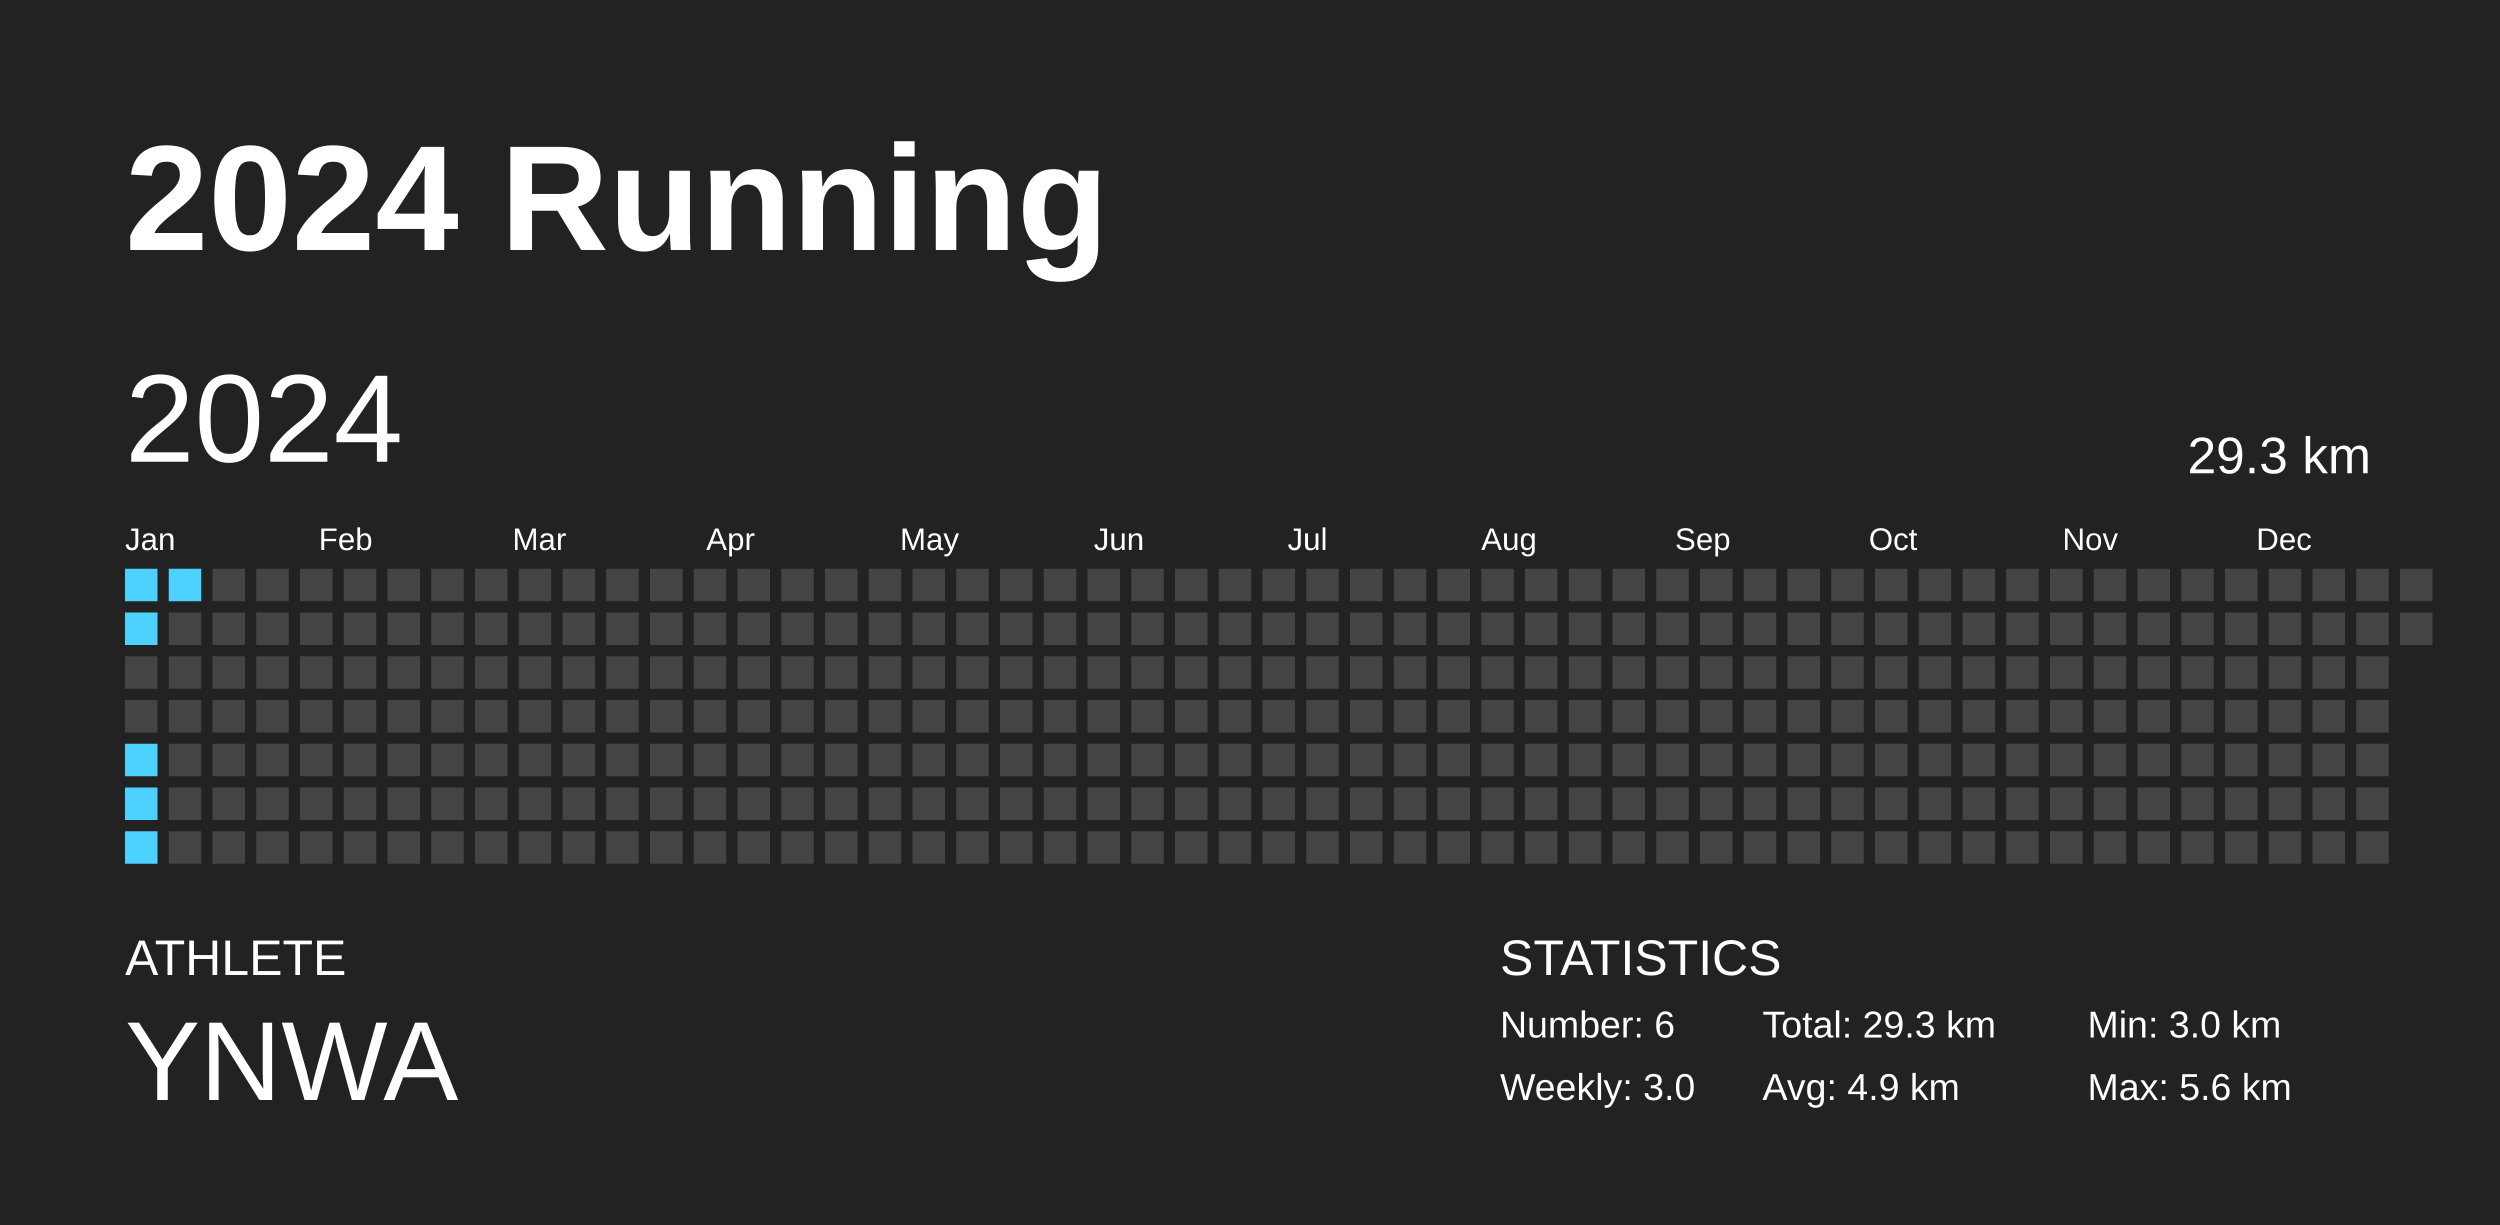
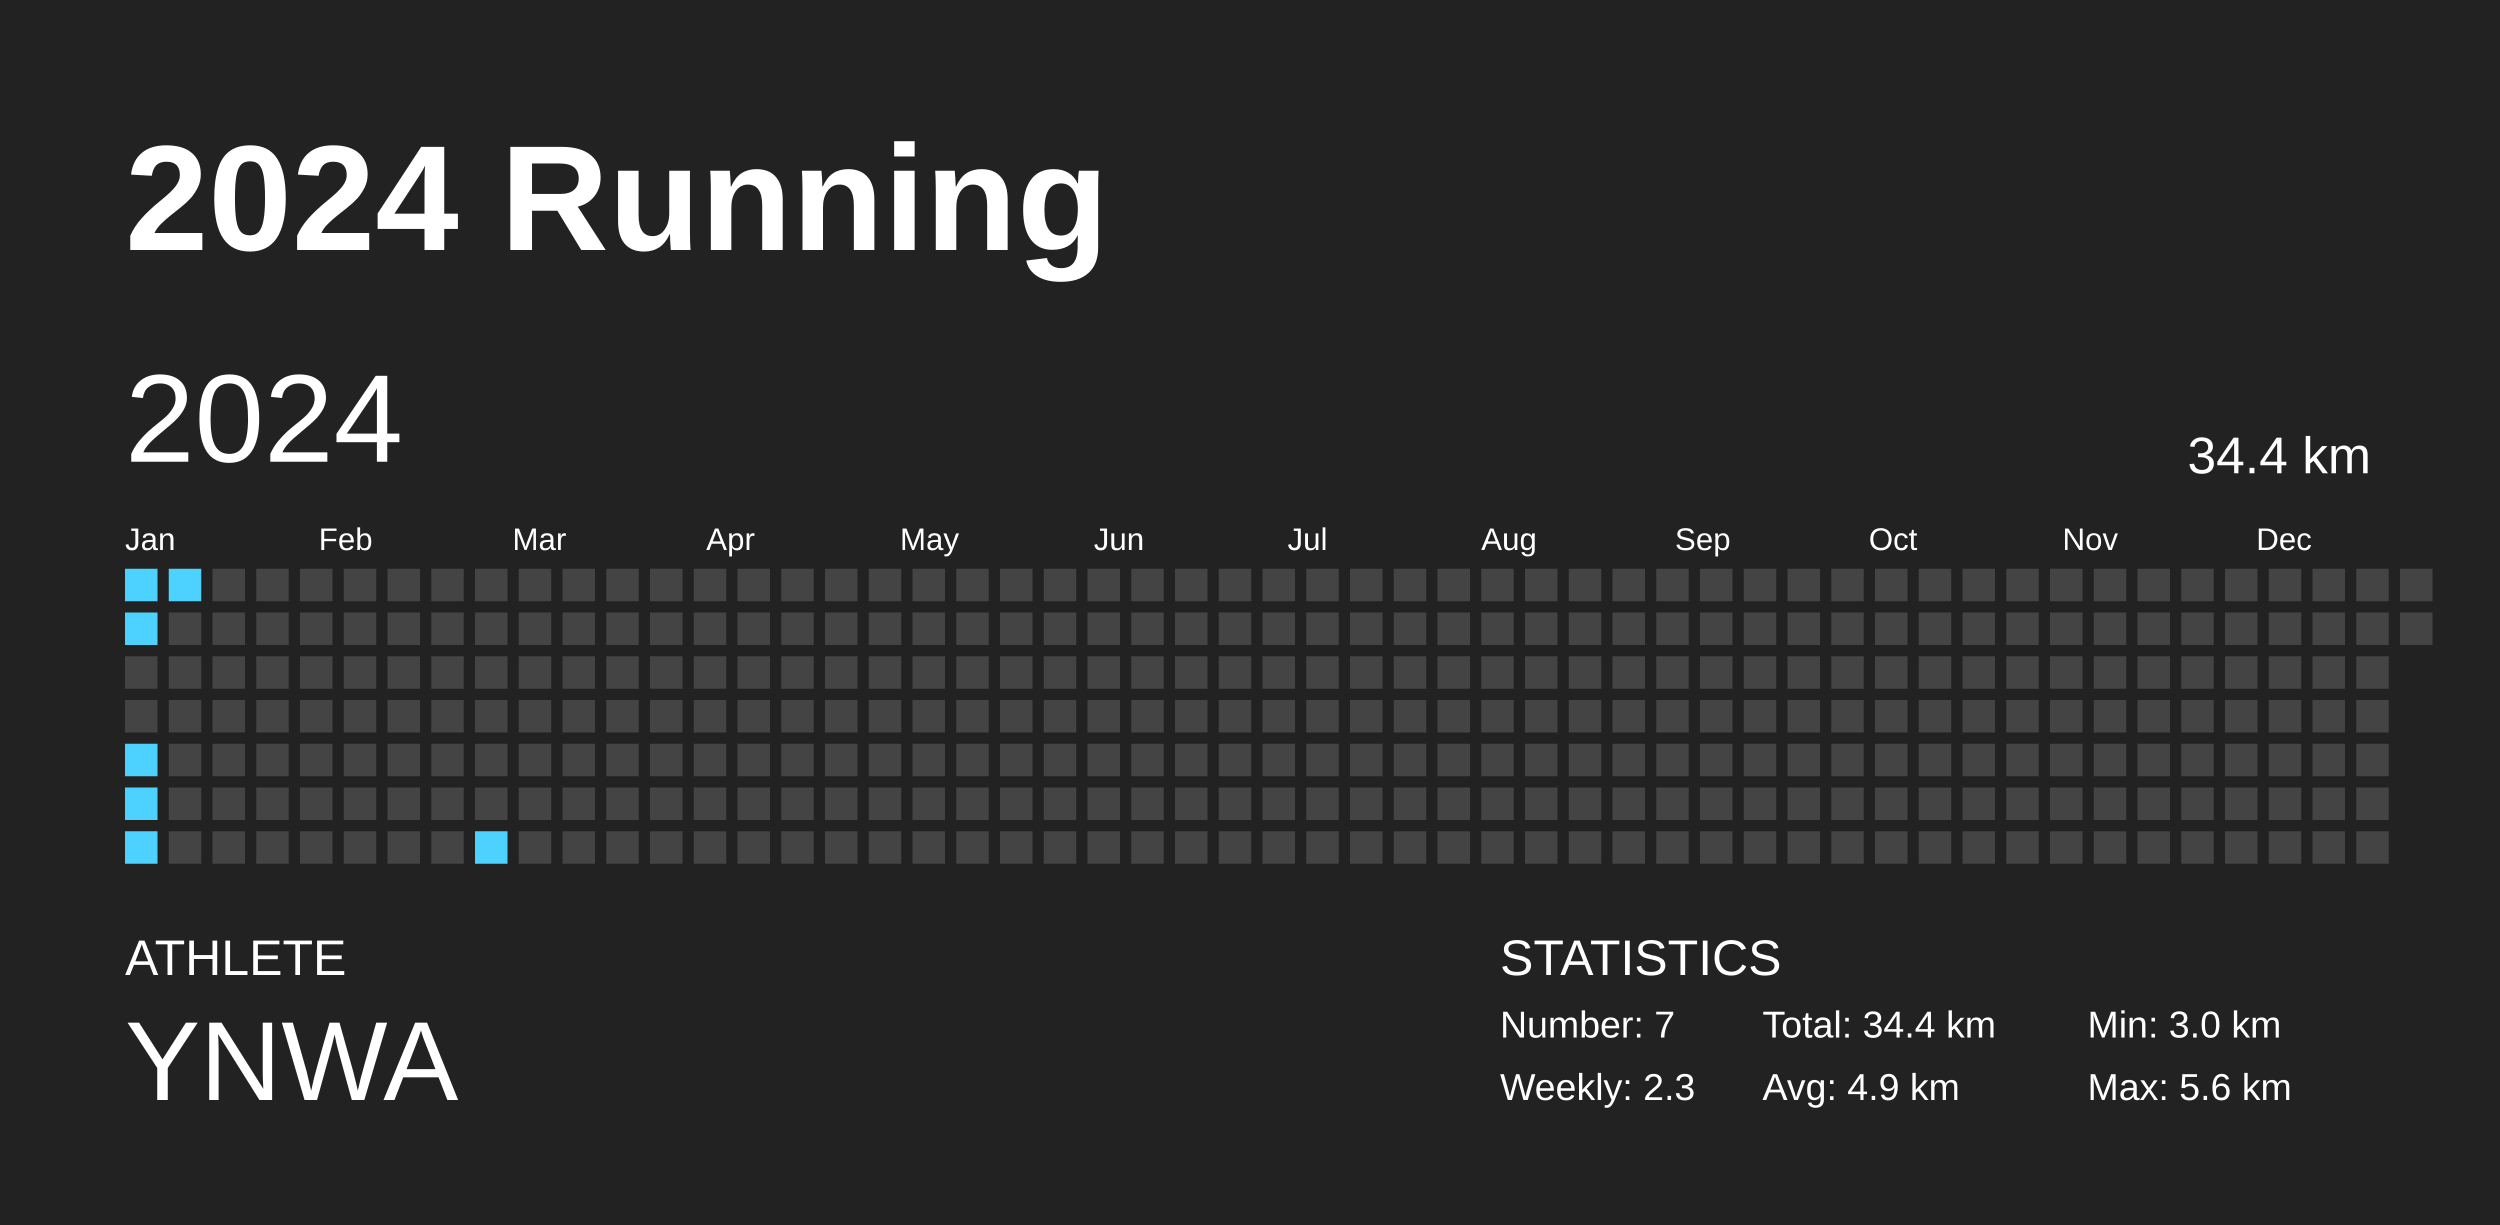
<svg xmlns="http://www.w3.org/2000/svg" baseProfile="full" height="98mm" version="1.1" viewBox="0,0,200,98" width="200mm">
  <defs />
  <rect fill="#222222" height="98" width="200" x="0" y="0" />
  <text fill="#FFFFFF" style="font-size:12px; font-family:Arial; font-weight:bold;" x="10" y="20">2024 Running</text>
  <text fill="#FFFFFF" style="font-size:4px; font-family:Arial" x="10" y="78">ATHLETE</text>
  <text fill="#FFFFFF" style="font-size:9px; font-family:Arial" x="10" y="88">YNWA</text>
  <text fill="#FFFFFF" style="font-size:4px; font-family:Arial" x="120" y="78">STATISTICS</text>
-   <text fill="#FFFFFF" style="font-size:3px; font-family:Arial" x="120" y="83">Number: 6</text>
-   <text fill="#FFFFFF" style="font-size:3px; font-family:Arial" x="120" y="88">Weekly: 3.0</text>
-   <text fill="#FFFFFF" style="font-size:3px; font-family:Arial" x="141" y="83">Total: 29.3 km</text>
+   <text fill="#FFFFFF" style="font-size:3px; font-family:Arial" x="120" y="83">Number: 7</text>
+   <text fill="#FFFFFF" style="font-size:3px; font-family:Arial" x="120" y="88">Weekly: 2.3</text>
+   <text fill="#FFFFFF" style="font-size:3px; font-family:Arial" x="141" y="83">Total: 34.4 km</text>
  <text fill="#FFFFFF" style="font-size:3px; font-family:Arial" x="141" y="88">Avg: 4.9 km</text>
  <text fill="#FFFFFF" style="font-size:3px; font-family:Arial" x="167" y="83">Min: 3.0 km</text>
  <text fill="#FFFFFF" style="font-size:3px; font-family:Arial" x="167" y="88">Max: 5.6 km</text>
  <text dominant-baseline="hanging" fill="#FFFFFF" style="font-size:10.0px; font-family:Arial;" x="10" y="30">2024</text>
-   <text dominant-baseline="hanging" fill="#FFFFFF" style="font-size:4.125px; font-family:Arial;" x="175" y="35">29.3 km</text>
+   <text dominant-baseline="hanging" fill="#FFFFFF" style="font-size:4.125px; font-family:Arial;" x="175" y="35">34.4 km</text>
  <text fill="#FFFFFF" style="font-size:2.5px; font-family:Arial" x="10.0" y="44">Jan</text>
  <text fill="#FFFFFF" style="font-size:2.5px; font-family:Arial" x="25.5" y="44">Feb</text>
  <text fill="#FFFFFF" style="font-size:2.5px; font-family:Arial" x="41.0" y="44">Mar</text>
  <text fill="#FFFFFF" style="font-size:2.5px; font-family:Arial" x="56.5" y="44">Apr</text>
  <text fill="#FFFFFF" style="font-size:2.5px; font-family:Arial" x="72.0" y="44">May</text>
  <text fill="#FFFFFF" style="font-size:2.5px; font-family:Arial" x="87.5" y="44">Jun</text>
  <text fill="#FFFFFF" style="font-size:2.5px; font-family:Arial" x="103.0" y="44">Jul</text>
  <text fill="#FFFFFF" style="font-size:2.5px; font-family:Arial" x="118.5" y="44">Aug</text>
  <text fill="#FFFFFF" style="font-size:2.5px; font-family:Arial" x="134.0" y="44">Sep</text>
  <text fill="#FFFFFF" style="font-size:2.5px; font-family:Arial" x="149.5" y="44">Oct</text>
  <text fill="#FFFFFF" style="font-size:2.5px; font-family:Arial" x="165.0" y="44">Nov</text>
  <text fill="#FFFFFF" style="font-size:2.5px; font-family:Arial" x="180.5" y="44">Dec</text>
  <rect fill="#4dd2ff" height="2.6" width="2.6" x="10.0" y="45.5" />
  <rect fill="#4dd2ff" height="2.6" width="2.6" x="10.0" y="49.0" />
  <rect fill="#444444" height="2.6" width="2.6" x="10.0" y="52.5" />
  <rect fill="#444444" height="2.6" width="2.6" x="10.0" y="56.0" />
  <rect fill="#4dd2ff" height="2.6" width="2.6" x="10.0" y="59.5" />
  <rect fill="#4dd2ff" height="2.6" width="2.6" x="10.0" y="63.0" />
  <rect fill="#4dd2ff" height="2.6" width="2.6" x="10.0" y="66.5" />
  <rect fill="#4dd2ff" height="2.6" width="2.6" x="13.5" y="45.5" />
  <rect fill="#444444" height="2.6" width="2.6" x="13.5" y="49.0" />
  <rect fill="#444444" height="2.6" width="2.6" x="13.5" y="52.5" />
  <rect fill="#444444" height="2.6" width="2.6" x="13.5" y="56.0" />
  <rect fill="#444444" height="2.6" width="2.6" x="13.5" y="59.5" />
  <rect fill="#444444" height="2.6" width="2.6" x="13.5" y="63.0" />
  <rect fill="#444444" height="2.6" width="2.6" x="13.5" y="66.5" />
  <rect fill="#444444" height="2.6" width="2.6" x="17.0" y="45.5" />
  <rect fill="#444444" height="2.6" width="2.6" x="17.0" y="49.0" />
  <rect fill="#444444" height="2.6" width="2.6" x="17.0" y="52.5" />
  <rect fill="#444444" height="2.6" width="2.6" x="17.0" y="56.0" />
  <rect fill="#444444" height="2.6" width="2.6" x="17.0" y="59.5" />
  <rect fill="#444444" height="2.6" width="2.6" x="17.0" y="63.0" />
  <rect fill="#444444" height="2.6" width="2.6" x="17.0" y="66.5" />
  <rect fill="#444444" height="2.6" width="2.6" x="20.5" y="45.5" />
  <rect fill="#444444" height="2.6" width="2.6" x="20.5" y="49.0" />
  <rect fill="#444444" height="2.6" width="2.6" x="20.5" y="52.5" />
  <rect fill="#444444" height="2.6" width="2.6" x="20.5" y="56.0" />
  <rect fill="#444444" height="2.6" width="2.6" x="20.5" y="59.5" />
  <rect fill="#444444" height="2.6" width="2.6" x="20.5" y="63.0" />
  <rect fill="#444444" height="2.6" width="2.6" x="20.5" y="66.5" />
  <rect fill="#444444" height="2.6" width="2.6" x="24.0" y="45.5" />
  <rect fill="#444444" height="2.6" width="2.6" x="24.0" y="49.0" />
  <rect fill="#444444" height="2.6" width="2.6" x="24.0" y="52.5" />
  <rect fill="#444444" height="2.6" width="2.6" x="24.0" y="56.0" />
  <rect fill="#444444" height="2.6" width="2.6" x="24.0" y="59.5" />
  <rect fill="#444444" height="2.6" width="2.6" x="24.0" y="63.0" />
  <rect fill="#444444" height="2.6" width="2.6" x="24.0" y="66.5" />
  <rect fill="#444444" height="2.6" width="2.6" x="27.5" y="45.5" />
  <rect fill="#444444" height="2.6" width="2.6" x="27.5" y="49.0" />
  <rect fill="#444444" height="2.6" width="2.6" x="27.5" y="52.5" />
  <rect fill="#444444" height="2.6" width="2.6" x="27.5" y="56.0" />
  <rect fill="#444444" height="2.6" width="2.6" x="27.5" y="59.5" />
  <rect fill="#444444" height="2.6" width="2.6" x="27.5" y="63.0" />
  <rect fill="#444444" height="2.6" width="2.6" x="27.5" y="66.5" />
  <rect fill="#444444" height="2.6" width="2.6" x="31.0" y="45.5" />
  <rect fill="#444444" height="2.6" width="2.6" x="31.0" y="49.0" />
  <rect fill="#444444" height="2.6" width="2.6" x="31.0" y="52.5" />
  <rect fill="#444444" height="2.6" width="2.6" x="31.0" y="56.0" />
  <rect fill="#444444" height="2.6" width="2.6" x="31.0" y="59.5" />
  <rect fill="#444444" height="2.6" width="2.6" x="31.0" y="63.0" />
  <rect fill="#444444" height="2.6" width="2.6" x="31.0" y="66.5" />
  <rect fill="#444444" height="2.6" width="2.6" x="34.5" y="45.5" />
  <rect fill="#444444" height="2.6" width="2.6" x="34.5" y="49.0" />
  <rect fill="#444444" height="2.6" width="2.6" x="34.5" y="52.5" />
  <rect fill="#444444" height="2.6" width="2.6" x="34.5" y="56.0" />
  <rect fill="#444444" height="2.6" width="2.6" x="34.5" y="59.5" />
  <rect fill="#444444" height="2.6" width="2.6" x="34.5" y="63.0" />
  <rect fill="#444444" height="2.6" width="2.6" x="34.5" y="66.5" />
  <rect fill="#444444" height="2.6" width="2.6" x="38.0" y="45.5" />
  <rect fill="#444444" height="2.6" width="2.6" x="38.0" y="49.0" />
  <rect fill="#444444" height="2.6" width="2.6" x="38.0" y="52.5" />
  <rect fill="#444444" height="2.6" width="2.6" x="38.0" y="56.0" />
  <rect fill="#444444" height="2.6" width="2.6" x="38.0" y="59.5" />
  <rect fill="#444444" height="2.6" width="2.6" x="38.0" y="63.0" />
-   <rect fill="#444444" height="2.6" width="2.6" x="38.0" y="66.5" />
+   <rect fill="#4dd2ff" height="2.6" width="2.6" x="38.0" y="66.5" />
  <rect fill="#444444" height="2.6" width="2.6" x="41.5" y="45.5" />
  <rect fill="#444444" height="2.6" width="2.6" x="41.5" y="49.0" />
  <rect fill="#444444" height="2.6" width="2.6" x="41.5" y="52.5" />
  <rect fill="#444444" height="2.6" width="2.6" x="41.5" y="56.0" />
  <rect fill="#444444" height="2.6" width="2.6" x="41.5" y="59.5" />
  <rect fill="#444444" height="2.6" width="2.6" x="41.5" y="63.0" />
  <rect fill="#444444" height="2.6" width="2.6" x="41.5" y="66.5" />
  <rect fill="#444444" height="2.6" width="2.6" x="45.0" y="45.5" />
  <rect fill="#444444" height="2.6" width="2.6" x="45.0" y="49.0" />
  <rect fill="#444444" height="2.6" width="2.6" x="45.0" y="52.5" />
  <rect fill="#444444" height="2.6" width="2.6" x="45.0" y="56.0" />
  <rect fill="#444444" height="2.6" width="2.6" x="45.0" y="59.5" />
  <rect fill="#444444" height="2.6" width="2.6" x="45.0" y="63.0" />
  <rect fill="#444444" height="2.6" width="2.6" x="45.0" y="66.5" />
  <rect fill="#444444" height="2.6" width="2.6" x="48.5" y="45.5" />
  <rect fill="#444444" height="2.6" width="2.6" x="48.5" y="49.0" />
  <rect fill="#444444" height="2.6" width="2.6" x="48.5" y="52.5" />
  <rect fill="#444444" height="2.6" width="2.6" x="48.5" y="56.0" />
  <rect fill="#444444" height="2.6" width="2.6" x="48.5" y="59.5" />
  <rect fill="#444444" height="2.6" width="2.6" x="48.5" y="63.0" />
  <rect fill="#444444" height="2.6" width="2.6" x="48.5" y="66.5" />
  <rect fill="#444444" height="2.6" width="2.6" x="52.0" y="45.5" />
  <rect fill="#444444" height="2.6" width="2.6" x="52.0" y="49.0" />
  <rect fill="#444444" height="2.6" width="2.6" x="52.0" y="52.5" />
  <rect fill="#444444" height="2.6" width="2.6" x="52.0" y="56.0" />
  <rect fill="#444444" height="2.6" width="2.6" x="52.0" y="59.5" />
  <rect fill="#444444" height="2.6" width="2.6" x="52.0" y="63.0" />
  <rect fill="#444444" height="2.6" width="2.6" x="52.0" y="66.5" />
  <rect fill="#444444" height="2.6" width="2.6" x="55.5" y="45.5" />
  <rect fill="#444444" height="2.6" width="2.6" x="55.5" y="49.0" />
  <rect fill="#444444" height="2.6" width="2.6" x="55.5" y="52.5" />
  <rect fill="#444444" height="2.6" width="2.6" x="55.5" y="56.0" />
  <rect fill="#444444" height="2.6" width="2.6" x="55.5" y="59.5" />
  <rect fill="#444444" height="2.6" width="2.6" x="55.5" y="63.0" />
  <rect fill="#444444" height="2.6" width="2.6" x="55.5" y="66.5" />
  <rect fill="#444444" height="2.6" width="2.6" x="59.0" y="45.5" />
  <rect fill="#444444" height="2.6" width="2.6" x="59.0" y="49.0" />
  <rect fill="#444444" height="2.6" width="2.6" x="59.0" y="52.5" />
  <rect fill="#444444" height="2.6" width="2.6" x="59.0" y="56.0" />
  <rect fill="#444444" height="2.6" width="2.6" x="59.0" y="59.5" />
  <rect fill="#444444" height="2.6" width="2.6" x="59.0" y="63.0" />
  <rect fill="#444444" height="2.6" width="2.6" x="59.0" y="66.5" />
  <rect fill="#444444" height="2.6" width="2.6" x="62.5" y="45.5" />
  <rect fill="#444444" height="2.6" width="2.6" x="62.5" y="49.0" />
  <rect fill="#444444" height="2.6" width="2.6" x="62.5" y="52.5" />
  <rect fill="#444444" height="2.6" width="2.6" x="62.5" y="56.0" />
  <rect fill="#444444" height="2.6" width="2.6" x="62.5" y="59.5" />
  <rect fill="#444444" height="2.6" width="2.6" x="62.5" y="63.0" />
  <rect fill="#444444" height="2.6" width="2.6" x="62.5" y="66.5" />
  <rect fill="#444444" height="2.6" width="2.6" x="66.0" y="45.5" />
  <rect fill="#444444" height="2.6" width="2.6" x="66.0" y="49.0" />
  <rect fill="#444444" height="2.6" width="2.6" x="66.0" y="52.5" />
  <rect fill="#444444" height="2.6" width="2.6" x="66.0" y="56.0" />
  <rect fill="#444444" height="2.6" width="2.6" x="66.0" y="59.5" />
  <rect fill="#444444" height="2.6" width="2.6" x="66.0" y="63.0" />
  <rect fill="#444444" height="2.6" width="2.6" x="66.0" y="66.5" />
  <rect fill="#444444" height="2.6" width="2.6" x="69.5" y="45.5" />
  <rect fill="#444444" height="2.6" width="2.6" x="69.5" y="49.0" />
  <rect fill="#444444" height="2.6" width="2.6" x="69.5" y="52.5" />
  <rect fill="#444444" height="2.6" width="2.6" x="69.5" y="56.0" />
  <rect fill="#444444" height="2.6" width="2.6" x="69.5" y="59.5" />
  <rect fill="#444444" height="2.6" width="2.6" x="69.5" y="63.0" />
  <rect fill="#444444" height="2.6" width="2.6" x="69.5" y="66.5" />
  <rect fill="#444444" height="2.6" width="2.6" x="73.0" y="45.5" />
  <rect fill="#444444" height="2.6" width="2.6" x="73.0" y="49.0" />
  <rect fill="#444444" height="2.6" width="2.6" x="73.0" y="52.5" />
  <rect fill="#444444" height="2.6" width="2.6" x="73.0" y="56.0" />
  <rect fill="#444444" height="2.6" width="2.6" x="73.0" y="59.5" />
  <rect fill="#444444" height="2.6" width="2.6" x="73.0" y="63.0" />
  <rect fill="#444444" height="2.6" width="2.6" x="73.0" y="66.5" />
  <rect fill="#444444" height="2.6" width="2.6" x="76.5" y="45.5" />
  <rect fill="#444444" height="2.6" width="2.6" x="76.5" y="49.0" />
  <rect fill="#444444" height="2.6" width="2.6" x="76.5" y="52.5" />
  <rect fill="#444444" height="2.6" width="2.6" x="76.5" y="56.0" />
  <rect fill="#444444" height="2.6" width="2.6" x="76.5" y="59.5" />
  <rect fill="#444444" height="2.6" width="2.6" x="76.5" y="63.0" />
  <rect fill="#444444" height="2.6" width="2.6" x="76.5" y="66.5" />
  <rect fill="#444444" height="2.6" width="2.6" x="80.0" y="45.5" />
  <rect fill="#444444" height="2.6" width="2.6" x="80.0" y="49.0" />
  <rect fill="#444444" height="2.6" width="2.6" x="80.0" y="52.5" />
  <rect fill="#444444" height="2.6" width="2.6" x="80.0" y="56.0" />
  <rect fill="#444444" height="2.6" width="2.6" x="80.0" y="59.5" />
  <rect fill="#444444" height="2.6" width="2.6" x="80.0" y="63.0" />
  <rect fill="#444444" height="2.6" width="2.6" x="80.0" y="66.5" />
  <rect fill="#444444" height="2.6" width="2.6" x="83.5" y="45.5" />
  <rect fill="#444444" height="2.6" width="2.6" x="83.5" y="49.0" />
  <rect fill="#444444" height="2.6" width="2.6" x="83.5" y="52.5" />
  <rect fill="#444444" height="2.6" width="2.6" x="83.5" y="56.0" />
  <rect fill="#444444" height="2.6" width="2.6" x="83.5" y="59.5" />
  <rect fill="#444444" height="2.6" width="2.6" x="83.5" y="63.0" />
  <rect fill="#444444" height="2.6" width="2.6" x="83.5" y="66.5" />
  <rect fill="#444444" height="2.6" width="2.6" x="87.0" y="45.5" />
  <rect fill="#444444" height="2.6" width="2.6" x="87.0" y="49.0" />
  <rect fill="#444444" height="2.6" width="2.6" x="87.0" y="52.5" />
  <rect fill="#444444" height="2.6" width="2.6" x="87.0" y="56.0" />
  <rect fill="#444444" height="2.6" width="2.6" x="87.0" y="59.5" />
  <rect fill="#444444" height="2.6" width="2.6" x="87.0" y="63.0" />
  <rect fill="#444444" height="2.6" width="2.6" x="87.0" y="66.5" />
  <rect fill="#444444" height="2.6" width="2.6" x="90.5" y="45.5" />
  <rect fill="#444444" height="2.6" width="2.6" x="90.5" y="49.0" />
  <rect fill="#444444" height="2.6" width="2.6" x="90.5" y="52.5" />
  <rect fill="#444444" height="2.6" width="2.6" x="90.5" y="56.0" />
  <rect fill="#444444" height="2.6" width="2.6" x="90.5" y="59.5" />
  <rect fill="#444444" height="2.6" width="2.6" x="90.5" y="63.0" />
  <rect fill="#444444" height="2.6" width="2.6" x="90.5" y="66.5" />
  <rect fill="#444444" height="2.6" width="2.6" x="94.0" y="45.5" />
  <rect fill="#444444" height="2.6" width="2.6" x="94.0" y="49.0" />
  <rect fill="#444444" height="2.6" width="2.6" x="94.0" y="52.5" />
  <rect fill="#444444" height="2.6" width="2.6" x="94.0" y="56.0" />
  <rect fill="#444444" height="2.6" width="2.6" x="94.0" y="59.5" />
  <rect fill="#444444" height="2.6" width="2.6" x="94.0" y="63.0" />
  <rect fill="#444444" height="2.6" width="2.6" x="94.0" y="66.5" />
  <rect fill="#444444" height="2.6" width="2.6" x="97.5" y="45.5" />
  <rect fill="#444444" height="2.6" width="2.6" x="97.5" y="49.0" />
  <rect fill="#444444" height="2.6" width="2.6" x="97.5" y="52.5" />
  <rect fill="#444444" height="2.6" width="2.6" x="97.5" y="56.0" />
  <rect fill="#444444" height="2.6" width="2.6" x="97.5" y="59.5" />
  <rect fill="#444444" height="2.6" width="2.6" x="97.5" y="63.0" />
  <rect fill="#444444" height="2.6" width="2.6" x="97.5" y="66.5" />
  <rect fill="#444444" height="2.6" width="2.6" x="101.0" y="45.5" />
  <rect fill="#444444" height="2.6" width="2.6" x="101.0" y="49.0" />
  <rect fill="#444444" height="2.6" width="2.6" x="101.0" y="52.5" />
  <rect fill="#444444" height="2.6" width="2.6" x="101.0" y="56.0" />
  <rect fill="#444444" height="2.6" width="2.6" x="101.0" y="59.5" />
  <rect fill="#444444" height="2.6" width="2.6" x="101.0" y="63.0" />
  <rect fill="#444444" height="2.6" width="2.6" x="101.0" y="66.5" />
  <rect fill="#444444" height="2.6" width="2.6" x="104.5" y="45.5" />
  <rect fill="#444444" height="2.6" width="2.6" x="104.5" y="49.0" />
  <rect fill="#444444" height="2.6" width="2.6" x="104.5" y="52.5" />
  <rect fill="#444444" height="2.6" width="2.6" x="104.5" y="56.0" />
  <rect fill="#444444" height="2.6" width="2.6" x="104.5" y="59.5" />
  <rect fill="#444444" height="2.6" width="2.6" x="104.5" y="63.0" />
  <rect fill="#444444" height="2.6" width="2.6" x="104.5" y="66.5" />
  <rect fill="#444444" height="2.6" width="2.6" x="108.0" y="45.5" />
  <rect fill="#444444" height="2.6" width="2.6" x="108.0" y="49.0" />
  <rect fill="#444444" height="2.6" width="2.6" x="108.0" y="52.5" />
  <rect fill="#444444" height="2.6" width="2.6" x="108.0" y="56.0" />
  <rect fill="#444444" height="2.6" width="2.6" x="108.0" y="59.5" />
  <rect fill="#444444" height="2.6" width="2.6" x="108.0" y="63.0" />
  <rect fill="#444444" height="2.6" width="2.6" x="108.0" y="66.5" />
  <rect fill="#444444" height="2.6" width="2.6" x="111.5" y="45.5" />
  <rect fill="#444444" height="2.6" width="2.6" x="111.5" y="49.0" />
  <rect fill="#444444" height="2.6" width="2.6" x="111.5" y="52.5" />
  <rect fill="#444444" height="2.6" width="2.6" x="111.5" y="56.0" />
  <rect fill="#444444" height="2.6" width="2.6" x="111.5" y="59.5" />
  <rect fill="#444444" height="2.6" width="2.6" x="111.5" y="63.0" />
  <rect fill="#444444" height="2.6" width="2.6" x="111.5" y="66.5" />
  <rect fill="#444444" height="2.6" width="2.6" x="115.0" y="45.5" />
  <rect fill="#444444" height="2.6" width="2.6" x="115.0" y="49.0" />
  <rect fill="#444444" height="2.6" width="2.6" x="115.0" y="52.5" />
  <rect fill="#444444" height="2.6" width="2.6" x="115.0" y="56.0" />
  <rect fill="#444444" height="2.6" width="2.6" x="115.0" y="59.5" />
  <rect fill="#444444" height="2.6" width="2.6" x="115.0" y="63.0" />
  <rect fill="#444444" height="2.6" width="2.6" x="115.0" y="66.5" />
  <rect fill="#444444" height="2.6" width="2.6" x="118.5" y="45.5" />
  <rect fill="#444444" height="2.6" width="2.6" x="118.5" y="49.0" />
  <rect fill="#444444" height="2.6" width="2.6" x="118.5" y="52.5" />
  <rect fill="#444444" height="2.6" width="2.6" x="118.5" y="56.0" />
  <rect fill="#444444" height="2.6" width="2.6" x="118.5" y="59.5" />
  <rect fill="#444444" height="2.6" width="2.6" x="118.5" y="63.0" />
  <rect fill="#444444" height="2.6" width="2.6" x="118.5" y="66.5" />
  <rect fill="#444444" height="2.6" width="2.6" x="122.0" y="45.5" />
  <rect fill="#444444" height="2.6" width="2.6" x="122.0" y="49.0" />
  <rect fill="#444444" height="2.6" width="2.6" x="122.0" y="52.5" />
  <rect fill="#444444" height="2.6" width="2.6" x="122.0" y="56.0" />
  <rect fill="#444444" height="2.6" width="2.6" x="122.0" y="59.5" />
  <rect fill="#444444" height="2.6" width="2.6" x="122.0" y="63.0" />
  <rect fill="#444444" height="2.6" width="2.6" x="122.0" y="66.5" />
  <rect fill="#444444" height="2.6" width="2.6" x="125.5" y="45.5" />
  <rect fill="#444444" height="2.6" width="2.6" x="125.5" y="49.0" />
  <rect fill="#444444" height="2.6" width="2.6" x="125.5" y="52.5" />
  <rect fill="#444444" height="2.6" width="2.6" x="125.5" y="56.0" />
  <rect fill="#444444" height="2.6" width="2.6" x="125.5" y="59.5" />
  <rect fill="#444444" height="2.6" width="2.6" x="125.5" y="63.0" />
  <rect fill="#444444" height="2.6" width="2.6" x="125.5" y="66.5" />
  <rect fill="#444444" height="2.6" width="2.6" x="129.0" y="45.5" />
  <rect fill="#444444" height="2.6" width="2.6" x="129.0" y="49.0" />
  <rect fill="#444444" height="2.6" width="2.6" x="129.0" y="52.5" />
  <rect fill="#444444" height="2.6" width="2.6" x="129.0" y="56.0" />
  <rect fill="#444444" height="2.6" width="2.6" x="129.0" y="59.5" />
  <rect fill="#444444" height="2.6" width="2.6" x="129.0" y="63.0" />
  <rect fill="#444444" height="2.6" width="2.6" x="129.0" y="66.5" />
  <rect fill="#444444" height="2.6" width="2.6" x="132.5" y="45.5" />
  <rect fill="#444444" height="2.6" width="2.6" x="132.5" y="49.0" />
  <rect fill="#444444" height="2.6" width="2.6" x="132.5" y="52.5" />
  <rect fill="#444444" height="2.6" width="2.6" x="132.5" y="56.0" />
  <rect fill="#444444" height="2.6" width="2.6" x="132.5" y="59.5" />
  <rect fill="#444444" height="2.6" width="2.6" x="132.5" y="63.0" />
  <rect fill="#444444" height="2.6" width="2.6" x="132.5" y="66.5" />
  <rect fill="#444444" height="2.6" width="2.6" x="136.0" y="45.5" />
  <rect fill="#444444" height="2.6" width="2.6" x="136.0" y="49.0" />
  <rect fill="#444444" height="2.6" width="2.6" x="136.0" y="52.5" />
  <rect fill="#444444" height="2.6" width="2.6" x="136.0" y="56.0" />
  <rect fill="#444444" height="2.6" width="2.6" x="136.0" y="59.5" />
  <rect fill="#444444" height="2.6" width="2.6" x="136.0" y="63.0" />
  <rect fill="#444444" height="2.6" width="2.6" x="136.0" y="66.5" />
  <rect fill="#444444" height="2.6" width="2.6" x="139.5" y="45.5" />
  <rect fill="#444444" height="2.6" width="2.6" x="139.5" y="49.0" />
  <rect fill="#444444" height="2.6" width="2.6" x="139.5" y="52.5" />
  <rect fill="#444444" height="2.6" width="2.6" x="139.5" y="56.0" />
  <rect fill="#444444" height="2.6" width="2.6" x="139.5" y="59.5" />
  <rect fill="#444444" height="2.6" width="2.6" x="139.5" y="63.0" />
  <rect fill="#444444" height="2.6" width="2.6" x="139.5" y="66.5" />
  <rect fill="#444444" height="2.6" width="2.6" x="143.0" y="45.5" />
  <rect fill="#444444" height="2.6" width="2.6" x="143.0" y="49.0" />
  <rect fill="#444444" height="2.6" width="2.6" x="143.0" y="52.5" />
  <rect fill="#444444" height="2.6" width="2.6" x="143.0" y="56.0" />
  <rect fill="#444444" height="2.6" width="2.6" x="143.0" y="59.5" />
  <rect fill="#444444" height="2.6" width="2.6" x="143.0" y="63.0" />
  <rect fill="#444444" height="2.6" width="2.6" x="143.0" y="66.5" />
  <rect fill="#444444" height="2.6" width="2.6" x="146.5" y="45.5" />
  <rect fill="#444444" height="2.6" width="2.6" x="146.5" y="49.0" />
  <rect fill="#444444" height="2.6" width="2.6" x="146.5" y="52.5" />
  <rect fill="#444444" height="2.6" width="2.6" x="146.5" y="56.0" />
  <rect fill="#444444" height="2.6" width="2.6" x="146.5" y="59.5" />
  <rect fill="#444444" height="2.6" width="2.6" x="146.5" y="63.0" />
  <rect fill="#444444" height="2.6" width="2.6" x="146.5" y="66.5" />
  <rect fill="#444444" height="2.6" width="2.6" x="150.0" y="45.5" />
  <rect fill="#444444" height="2.6" width="2.6" x="150.0" y="49.0" />
  <rect fill="#444444" height="2.6" width="2.6" x="150.0" y="52.5" />
  <rect fill="#444444" height="2.6" width="2.6" x="150.0" y="56.0" />
  <rect fill="#444444" height="2.6" width="2.6" x="150.0" y="59.5" />
  <rect fill="#444444" height="2.6" width="2.6" x="150.0" y="63.0" />
  <rect fill="#444444" height="2.6" width="2.6" x="150.0" y="66.5" />
  <rect fill="#444444" height="2.6" width="2.6" x="153.5" y="45.5" />
  <rect fill="#444444" height="2.6" width="2.6" x="153.5" y="49.0" />
  <rect fill="#444444" height="2.6" width="2.6" x="153.5" y="52.5" />
  <rect fill="#444444" height="2.6" width="2.6" x="153.5" y="56.0" />
  <rect fill="#444444" height="2.6" width="2.6" x="153.5" y="59.5" />
  <rect fill="#444444" height="2.6" width="2.6" x="153.5" y="63.0" />
  <rect fill="#444444" height="2.6" width="2.6" x="153.5" y="66.5" />
  <rect fill="#444444" height="2.6" width="2.6" x="157.0" y="45.5" />
  <rect fill="#444444" height="2.6" width="2.6" x="157.0" y="49.0" />
  <rect fill="#444444" height="2.6" width="2.6" x="157.0" y="52.5" />
  <rect fill="#444444" height="2.6" width="2.6" x="157.0" y="56.0" />
  <rect fill="#444444" height="2.6" width="2.6" x="157.0" y="59.5" />
  <rect fill="#444444" height="2.6" width="2.6" x="157.0" y="63.0" />
  <rect fill="#444444" height="2.6" width="2.6" x="157.0" y="66.5" />
  <rect fill="#444444" height="2.6" width="2.6" x="160.5" y="45.5" />
  <rect fill="#444444" height="2.6" width="2.6" x="160.5" y="49.0" />
  <rect fill="#444444" height="2.6" width="2.6" x="160.5" y="52.5" />
  <rect fill="#444444" height="2.6" width="2.6" x="160.5" y="56.0" />
  <rect fill="#444444" height="2.6" width="2.6" x="160.5" y="59.5" />
  <rect fill="#444444" height="2.6" width="2.6" x="160.5" y="63.0" />
  <rect fill="#444444" height="2.6" width="2.6" x="160.5" y="66.5" />
  <rect fill="#444444" height="2.6" width="2.6" x="164.0" y="45.5" />
  <rect fill="#444444" height="2.6" width="2.6" x="164.0" y="49.0" />
  <rect fill="#444444" height="2.6" width="2.6" x="164.0" y="52.5" />
  <rect fill="#444444" height="2.6" width="2.6" x="164.0" y="56.0" />
  <rect fill="#444444" height="2.6" width="2.6" x="164.0" y="59.5" />
  <rect fill="#444444" height="2.6" width="2.6" x="164.0" y="63.0" />
  <rect fill="#444444" height="2.6" width="2.6" x="164.0" y="66.5" />
  <rect fill="#444444" height="2.6" width="2.6" x="167.5" y="45.5" />
  <rect fill="#444444" height="2.6" width="2.6" x="167.5" y="49.0" />
  <rect fill="#444444" height="2.6" width="2.6" x="167.5" y="52.5" />
  <rect fill="#444444" height="2.6" width="2.6" x="167.5" y="56.0" />
  <rect fill="#444444" height="2.6" width="2.6" x="167.5" y="59.5" />
  <rect fill="#444444" height="2.6" width="2.6" x="167.5" y="63.0" />
  <rect fill="#444444" height="2.6" width="2.6" x="167.5" y="66.5" />
  <rect fill="#444444" height="2.6" width="2.6" x="171.0" y="45.5" />
  <rect fill="#444444" height="2.6" width="2.6" x="171.0" y="49.0" />
  <rect fill="#444444" height="2.6" width="2.6" x="171.0" y="52.5" />
  <rect fill="#444444" height="2.6" width="2.6" x="171.0" y="56.0" />
  <rect fill="#444444" height="2.6" width="2.6" x="171.0" y="59.5" />
  <rect fill="#444444" height="2.6" width="2.6" x="171.0" y="63.0" />
  <rect fill="#444444" height="2.6" width="2.6" x="171.0" y="66.5" />
  <rect fill="#444444" height="2.6" width="2.6" x="174.5" y="45.5" />
  <rect fill="#444444" height="2.6" width="2.6" x="174.5" y="49.0" />
  <rect fill="#444444" height="2.6" width="2.6" x="174.5" y="52.5" />
  <rect fill="#444444" height="2.6" width="2.6" x="174.5" y="56.0" />
  <rect fill="#444444" height="2.6" width="2.6" x="174.5" y="59.5" />
  <rect fill="#444444" height="2.6" width="2.6" x="174.5" y="63.0" />
  <rect fill="#444444" height="2.6" width="2.6" x="174.5" y="66.5" />
  <rect fill="#444444" height="2.6" width="2.6" x="178.0" y="45.5" />
  <rect fill="#444444" height="2.6" width="2.6" x="178.0" y="49.0" />
  <rect fill="#444444" height="2.6" width="2.6" x="178.0" y="52.5" />
  <rect fill="#444444" height="2.6" width="2.6" x="178.0" y="56.0" />
  <rect fill="#444444" height="2.6" width="2.6" x="178.0" y="59.5" />
  <rect fill="#444444" height="2.6" width="2.6" x="178.0" y="63.0" />
  <rect fill="#444444" height="2.6" width="2.6" x="178.0" y="66.5" />
  <rect fill="#444444" height="2.6" width="2.6" x="181.5" y="45.5" />
  <rect fill="#444444" height="2.6" width="2.6" x="181.5" y="49.0" />
  <rect fill="#444444" height="2.6" width="2.6" x="181.5" y="52.5" />
  <rect fill="#444444" height="2.6" width="2.6" x="181.5" y="56.0" />
  <rect fill="#444444" height="2.6" width="2.6" x="181.5" y="59.5" />
  <rect fill="#444444" height="2.6" width="2.6" x="181.5" y="63.0" />
  <rect fill="#444444" height="2.6" width="2.6" x="181.5" y="66.5" />
  <rect fill="#444444" height="2.6" width="2.6" x="185.0" y="45.5" />
  <rect fill="#444444" height="2.6" width="2.6" x="185.0" y="49.0" />
  <rect fill="#444444" height="2.6" width="2.6" x="185.0" y="52.5" />
  <rect fill="#444444" height="2.6" width="2.6" x="185.0" y="56.0" />
  <rect fill="#444444" height="2.6" width="2.6" x="185.0" y="59.5" />
  <rect fill="#444444" height="2.6" width="2.6" x="185.0" y="63.0" />
  <rect fill="#444444" height="2.6" width="2.6" x="185.0" y="66.5" />
  <rect fill="#444444" height="2.6" width="2.6" x="188.5" y="45.5" />
  <rect fill="#444444" height="2.6" width="2.6" x="188.5" y="49.0" />
  <rect fill="#444444" height="2.6" width="2.6" x="188.5" y="52.5" />
  <rect fill="#444444" height="2.6" width="2.6" x="188.5" y="56.0" />
  <rect fill="#444444" height="2.6" width="2.6" x="188.5" y="59.5" />
  <rect fill="#444444" height="2.6" width="2.6" x="188.5" y="63.0" />
  <rect fill="#444444" height="2.6" width="2.6" x="188.5" y="66.5" />
  <rect fill="#444444" height="2.6" width="2.6" x="192.0" y="45.5" />
  <rect fill="#444444" height="2.6" width="2.6" x="192.0" y="49.0" />
</svg>
